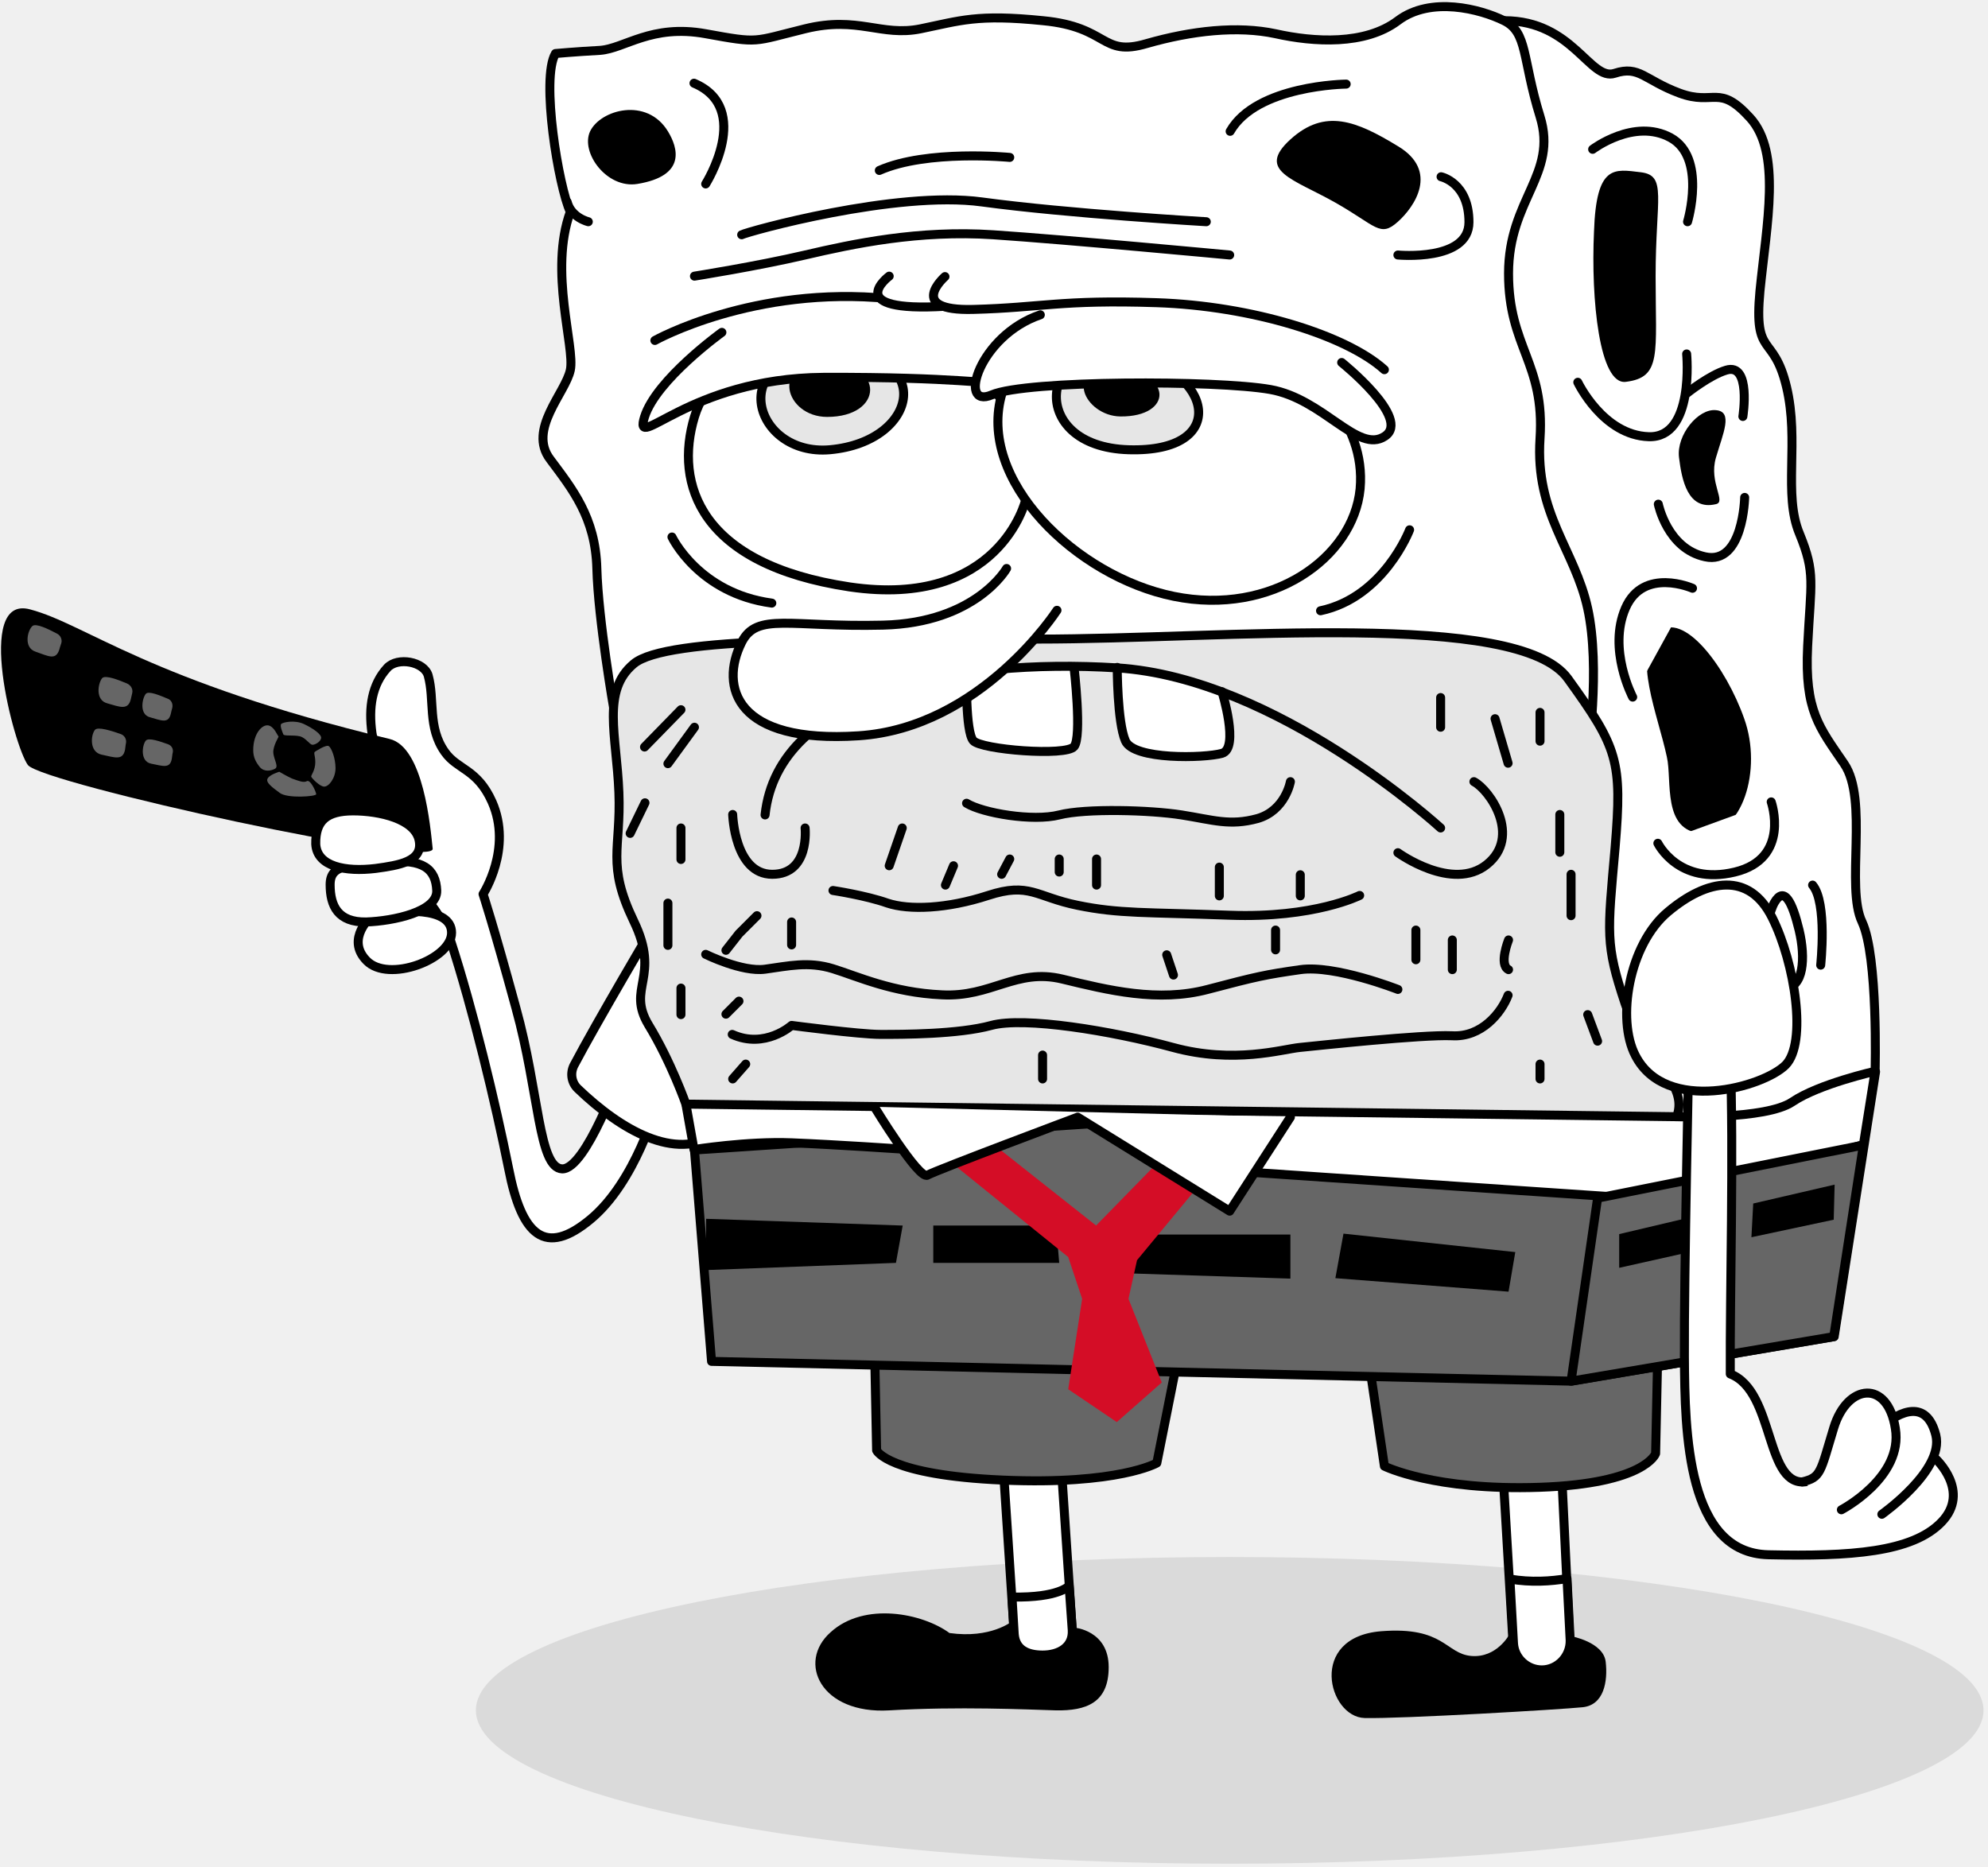
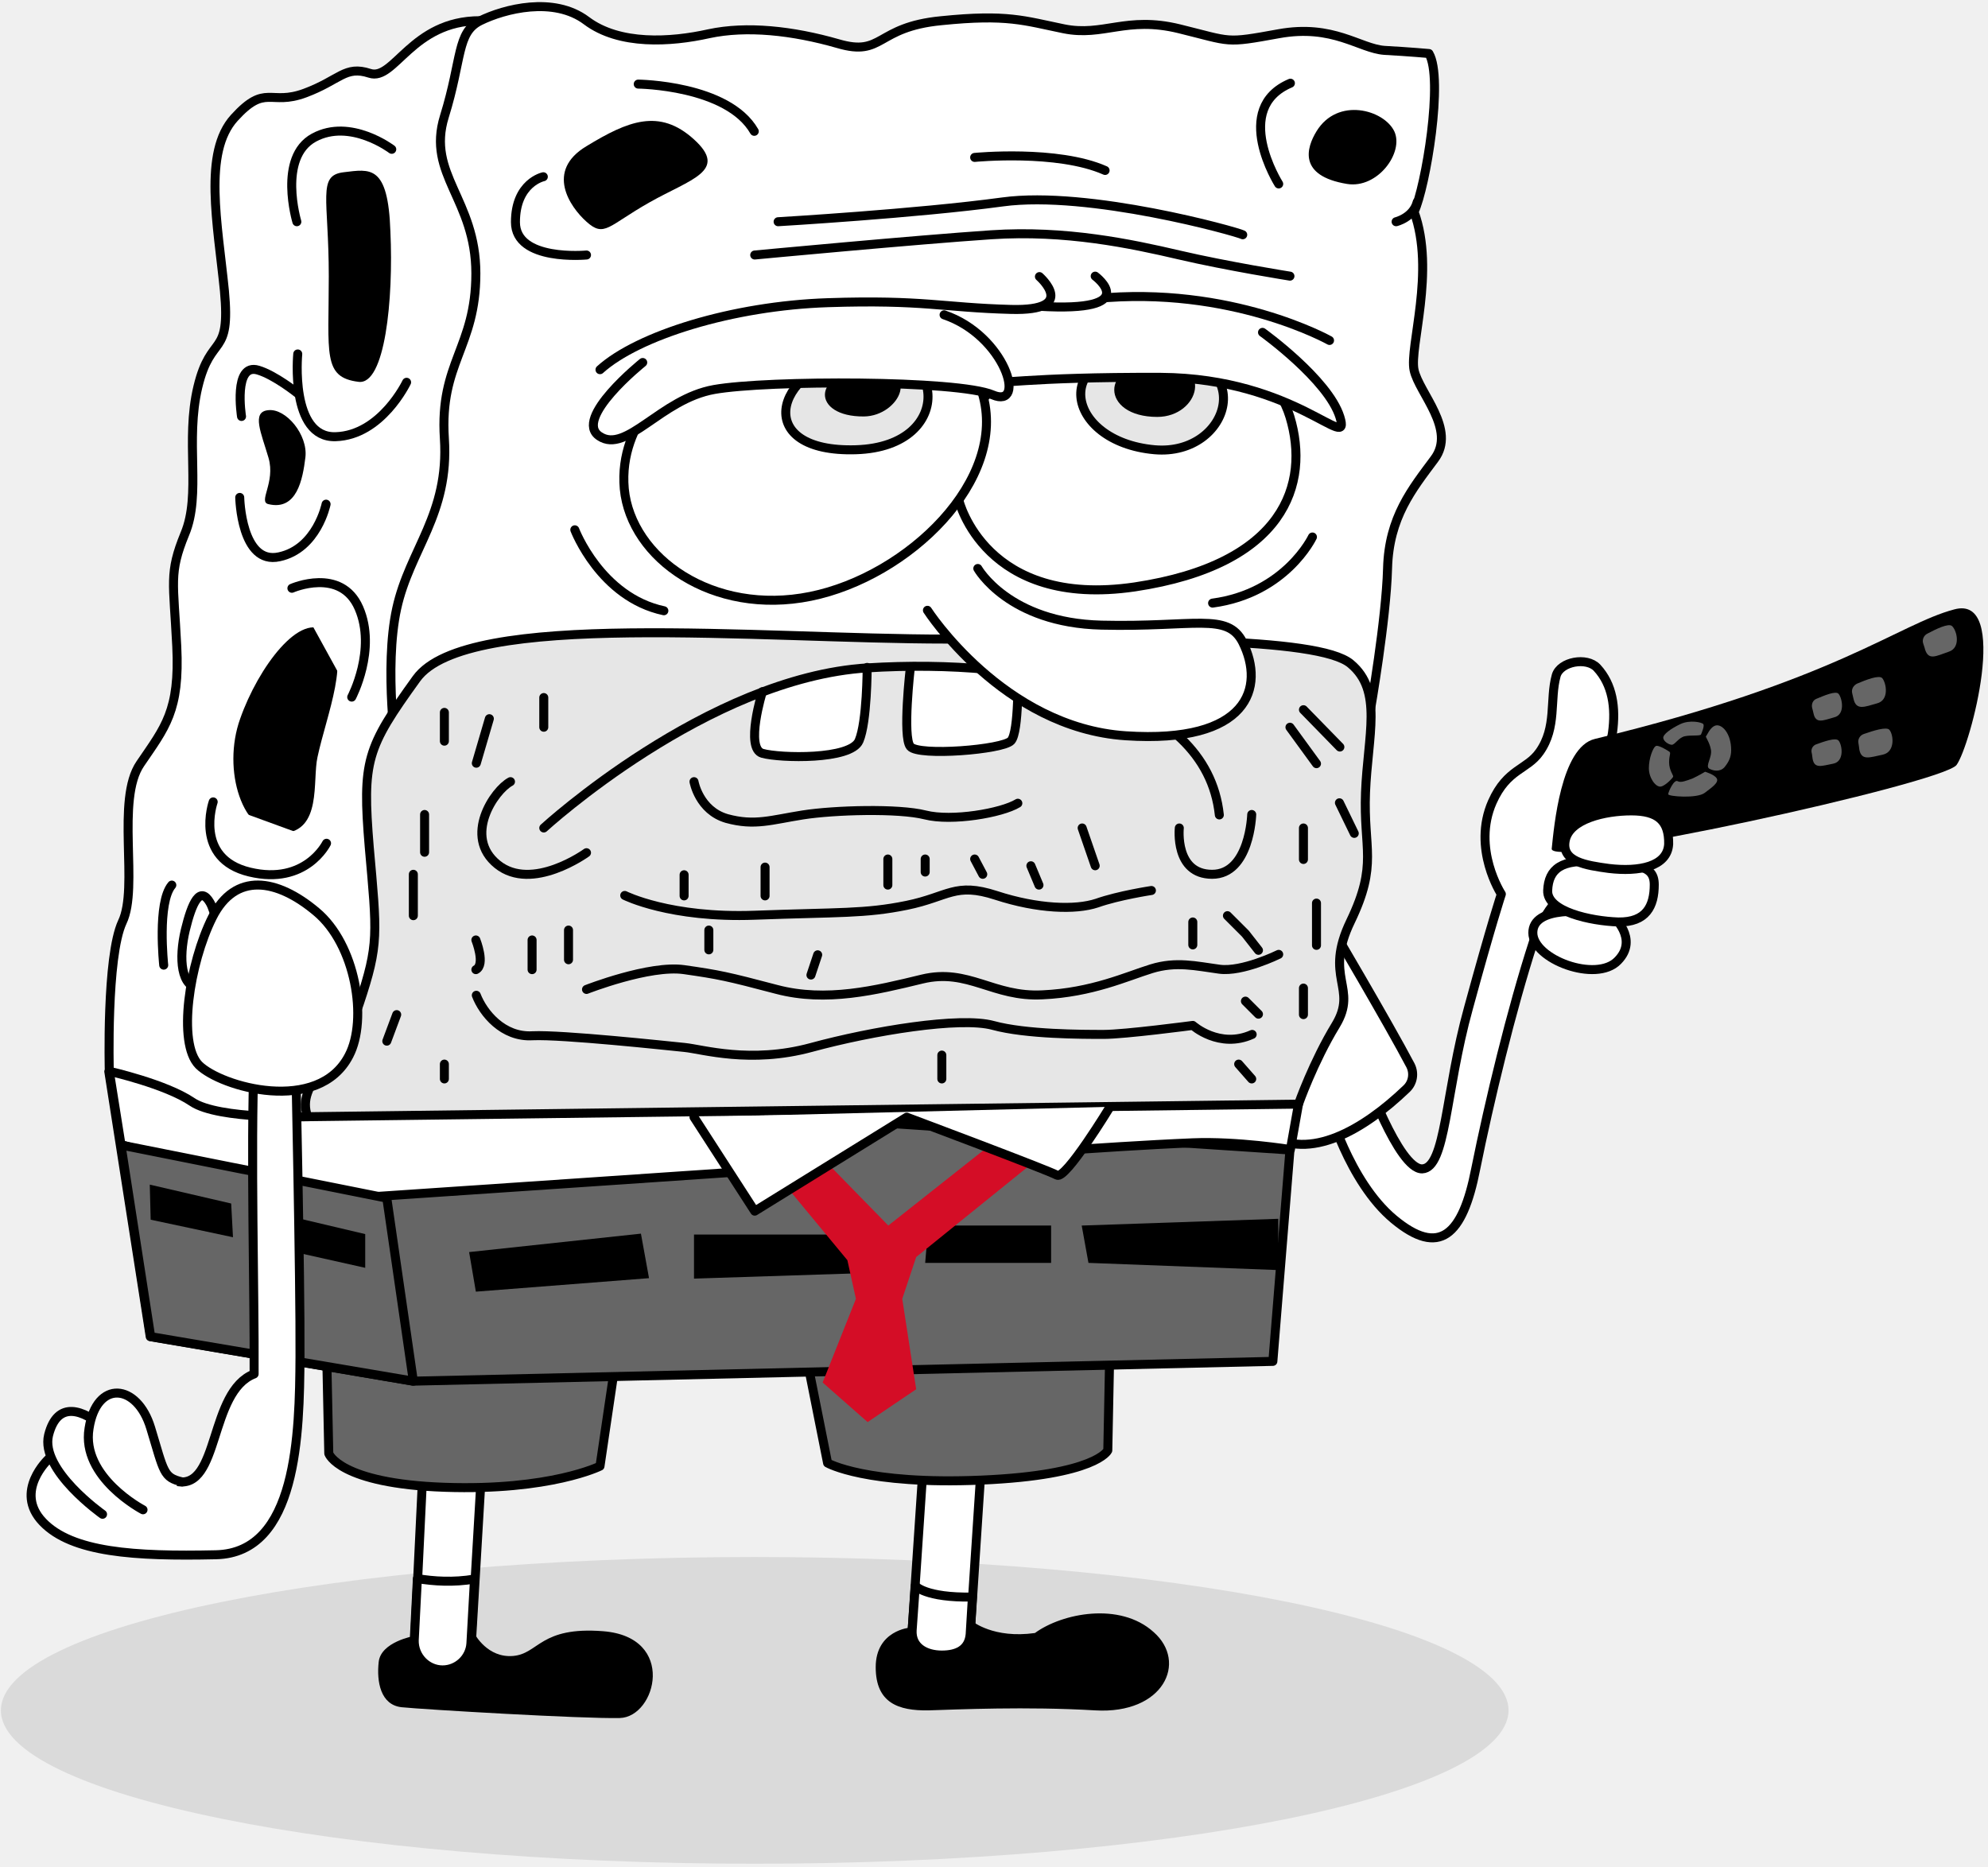
<svg xmlns="http://www.w3.org/2000/svg" version="1.1" id="Layer_1" x="0px" y="0px" viewBox="0 0 442 415" style="enable-background:new 0 0 442 415;" xml:space="preserve">
  <style type="text/css">
- 	.st0{opacity:9.000000e-02;}
+ 	.st0{opacity:9.000000e-02;enable-background:new    ;}
	.st1{fill:#FFFFFF;stroke:#000000;stroke-width:2;stroke-linecap:round;stroke-linejoin:round;stroke-miterlimit:10;}
	.st2{fill:#666666;stroke:#000000;stroke-width:2;stroke-linecap:round;stroke-linejoin:round;stroke-miterlimit:10;}
	.st3{fill:#E6E6E6;stroke:#000000;stroke-width:2;stroke-linecap:round;stroke-linejoin:round;stroke-miterlimit:10;}
	.st4{fill:none;stroke:#000000;stroke-width:2;stroke-linecap:round;stroke-linejoin:round;stroke-miterlimit:10;}
	.st5{fill:#FFFFFF;}
	.st6{fill:#D40D26;}
	.st7{fill:#666666;}
</style>
-   <path class="st0" d="M273.4,414.4c92.5,0,167.6-15.3,167.6-34.1c0-18.8-75-34.1-167.6-34.1c-92.5,0-167.6,15.3-167.6,34.1  C105.9,399.1,180.9,414.4,273.4,414.4z" />
-   <path class="st1" d="M138,238.2c0,0-7.7,21.8-13,21.7c-5.3-0.2-5.1-17.1-10.3-35.8c-5.1-18.7-7.3-25.3-7.3-25.3s6.6-10.1,2-20.5  c-3.3-7.4-7.7-7.1-10.5-11.1c-3.9-5.5-2.2-11.6-3.7-17c-0.9-3.1-6.8-4.2-9.1-1.7c-3.4,3.7-4.2,8.8-3.4,14.5  c0.8,5.7,8.9,12.8,8.9,12.8l-18.2,8.3c0,0,21.8,9.7,26.8,25.1c5,15.4,9.9,35.8,12.9,50.7c2.9,14.9,8.1,19.6,18.2,11.2  c10.1-8.4,14.7-25.5,14.7-25.5L138,238.2z" />
-   <path class="st1" d="M145.6,205.4c0,0-13,22-18,31.5c-0.9,1.8-0.5,3.9,0.9,5.2c9.6,9.2,21.6,16.1,30.7,10.1  C169.1,245.8,145.6,205.4,145.6,205.4z" />
-   <path class="st1" d="M82.7,203.6c0,0-6,5.1-1.2,10c4.8,5,18.9-0.3,18.9-6.2C100.4,201.5,89,202.2,82.7,203.6z" />
-   <path class="st1" d="M86.1,191.7c-8.3,0.8-12.7,0.3-12.7,5c0,4.8,1.8,8.4,8,8.3c6.1-0.2,15.9-2.3,15.7-7  C96.9,193.2,94,190.9,86.1,191.7z" />
-   <path d="M349.3,363.8c0,0,7.2,1.3,7.7,5.7c0.5,4.4-0.4,9.6-5.1,10.1c-4.8,0.5-40.4,2.6-48.5,2.4c-8.1-0.2-12.7-18,3.7-19.3  c14-1.1,14.3,5,20,5.5c5.7,0.5,8.5-4.8,8.5-4.8L349.3,363.8z" />
-   <path d="M238.9,361.9c0,0,7.6,0.6,7.6,8.8c0,8-5.1,9.7-11.7,9.6c-6.6-0.2-21.8-0.9-37.1,0c-15.2,0.9-20.6-10.7-13-17.4  c7.5-6.8,20.4-4.2,26.4,0.2c9.2,1.3,13.9-2.6,13.9-2.6L238.9,361.9z" />
-   <path class="st1" d="M346.8,319.2l2.2,45.5c0.2,3.6-2.7,6.6-6.3,6.6c-3.3,0-6.1-2.6-6.3-5.9l-2.6-44.1L346.8,319.2z" />
-   <path class="st2" d="M368.6,299.5l-0.5,23.7c0,0-2.3,6.7-25.8,7.5c-23.5,0.8-34.5-4.7-34.5-4.7l-4.4-29.7L368.6,299.5z" />
-   <path class="st1" d="M235.5,319.2l2.9,43.3c0.2,3.7-12.6,4.2-12.9,0.9l-2.9-44.2H235.5z" />
-   <path class="st2" d="M262.8,297.2l-5.6,28.1c0,0-8.5,4.9-34.2,3.8c-25.6-1.1-28.1-6.6-28.1-6.6l-0.6-30.2L262.8,297.2z" />
-   <path class="st1" d="M342.8,371.3c-3.3,0-6.1-2.6-6.3-5.9l-0.8-14.3c4.7,0.8,9.1,0.5,12.7-0.1l0.7,13.7  C349.2,368.3,346.3,371.3,342.8,371.3z" />
-   <path class="st1" d="M225,355.1c10.5,0.2,12.7-2.5,12.7-2.5l0.7,9.9c0.2,3.7-2.9,5.5-6.6,5.5c-3.4,0-6-1.2-6.3-4.6L225,355.1z" />
-   <path class="st2" d="M154.4,255.7l3.8,47l191.2,4.4l58.4-9.9l9.2-58.9L154.4,255.7z" />
-   <path class="st1" d="M416.9,238.2l-2.6,16.3c0,0-42.3,12.5-54.4,11.7s-81.1-5.5-81.1-5.5l-39.2-12.5l-39,7.3c0,0-14.7-1-24.6-1.4  c-9.9-0.4-21.7,1.5-21.7,1.5l-1.8-10.1l102.3-5.7L416.9,238.2z" />
-   <path class="st1" d="M372.8,248.3c0,0,19.8,0.7,25.7-3.3c5.9-4,18.4-6.8,18.4-6.8s0.7-25.5-2.9-33.2c-3.7-7.7,1.5-27.2-4-35.2  c-5.5-8.1-8.8-11.7-8.1-26.1c0.7-14.3,1.8-16.2-1.8-25c-3.7-8.8,0-20.6-2.9-32.7c-2.9-12.1-7.3-6.2-5.9-21.3  c1.5-15,4.8-30.8-2.2-38.5c-7-7.7-7.9-2.6-15.7-5.5c-7.8-2.9-8.9-6.2-14.4-4.4c-5.5,1.8-9.3-11.7-24.5-11.7  c-15.2,0-39.4,62.8-39.4,62.8l9.9,154L372.8,248.3z" />
-   <path class="st1" d="M123.5,11.9c-3.3,5.5,0.7,29.7,3.3,35.2c-4.8,13.2,1.1,30.1,0,35.2c-1.1,5.1-9.5,13.2-4.5,19.8  c4.9,6.6,10.1,12.9,10.4,24.3s3.8,31.4,3.8,31.4l118.4,30.5l98.1-20c0,0,2.9-19.8,0-33c-2.9-13.2-11.7-20.9-10.6-37.8  c1.1-16.9-7-20.2-7-36.7c0-16.5,11-22,7-34.9c-4-12.9-2.7-18.7-8-21.3c-5.3-2.6-16.3-5.5-23.6,0c-7.3,5.5-18.7,4.8-27.2,2.9  c-8.4-1.8-18.6-0.7-28.7,2.2c-10.2,3-8.3-3.7-23-5.1c-14.7-1.5-18.4,0-27.2,1.8c-8.8,1.8-13.9-2.9-25.7,0c-11.8,2.9-10,3.3-22.1,1.1  c-12.1-2.2-18,3.3-23.5,3.7C127.9,11.5,123.5,11.9,123.5,11.9z" />
-   <path class="st3" d="M372.8,248.3l-220.3-2.8c0,0-3.3-9.4-8.3-17.6c-5-8.3,2.8-10.5-3.3-23.1c-6.1-12.7-2.8-16-3.3-28.6  c-0.5-12.7-3.9-22.6,3.3-28.6c7.2-6.1,47.9-5.5,89.8-5.5c41.8,0,106.8-6.6,117.9,8.8s12.1,18.2,10.5,37.5  c-1.7,19.3-2.2,21.5,2.2,34.7C365.7,236.2,375.6,240.6,372.8,248.3z" />
-   <path class="st4" d="M332.4,159.8l2.9,9.9" />
-   <path class="st4" d="M320.3,155.1v6.6" />
-   <path class="st4" d="M342.4,158.4v6.4" />
-   <path class="st4" d="M346.8,181.1v8.4" />
-   <path class="st5" d="M335.4,209c0,0-2.2,5.5,0,6.6V209z" />
-   <path class="st4" d="M335.4,209c0,0-2.2,5.5,0,6.6" />
-   <path class="st4" d="M322.9,209v6.6" />
-   <path class="st4" d="M314.8,206.8v6.6" />
-   <path class="st4" d="M289.1,194.5v4.7" />
-   <path class="st4" d="M310.8,189.6c0,0,12.1,8.8,19.8,2.6c7.7-6.2,0.7-16.5-2.9-18.4" />
-   <path class="st5" d="M271.7,153.8c0,0,3.9,12.6,0,13.7c-3.9,1.1-19.7,1.5-21.5-2.8c-1.8-4.2-1.8-16.3-1.8-16.3" />
-   <path class="st4" d="M271.7,153.8c0,0,3.9,12.6,0,13.7c-3.9,1.1-19.7,1.5-21.5-2.8c-1.8-4.2-1.8-16.3-1.8-16.3" />
-   <path class="st5" d="M238.8,148.4c0,0,1.8,15.5,0,17.6c-1.8,2.2-20.6,0.7-22.4-1.3c-1.8-2-1.5-15.2-1.5-15.2" />
-   <path class="st4" d="M238.8,148.4c0,0,1.8,15.5,0,17.6c-1.8,2.2-20.6,0.7-22.4-1.3c-1.8-2-1.5-15.2-1.5-15.2" />
-   <path class="st4" d="M179,184.1c0,0,1.1,10.3-7.3,10.3c-8.4,0-8.8-13.3-8.8-13.3" />
-   <path class="st4" d="M154.4,161.7l-5.9,8.1" />
-   <path class="st4" d="M151.4,157.8l-8.1,8.3" />
-   <path class="st4" d="M143.4,178.5l-3.3,6.8" />
-   <path class="st4" d="M151.4,184.1v7" />
-   <path class="st4" d="M176,205v5.1" />
-   <path class="st4" d="M302.3,199.1c0,0-10.1,5.1-28.9,4.4c-18.8-0.7-24.5-0.3-33.8-2.2c-9.3-1.9-10.7-5.2-19.9-2.2  s-17.6,3.3-22.4,1.7c-4.8-1.7-12.1-2.8-12.1-2.8" />
-   <path class="st4" d="M310.8,220c0,0-14-5.5-21.7-4.4c-7.7,1.1-9.6,1.5-20.6,4.4c-11,2.9-22,0.2-32.3-2.3  c-10.3-2.5-15.8,4.1-26.8,3.5c-11-0.5-18.7-4.1-24.2-5.8c-5.5-1.7-9.9-0.6-15.1,0.1c-5.1,0.7-13.2-3.3-13.2-3.3" />
-   <path class="st4" d="M162.8,230c7.3,3.3,13.2-2,13.2-2s15.1,2,19.8,2c4.8,0,17.3,0,24.6-2c7.3-2,26.8,1.2,40.4,4.9  c13.6,3.7,24.2,0.4,28.2,0c4-0.4,27.2-2.9,33.8-2.6c6.6,0.4,11-5.1,12.5-9" />
-   <path class="st4" d="M243.8,191v5.8" />
-   <path class="st4" d="M235.5,191v2.9" />
-   <path class="st4" d="M224.5,191l-1.8,3.4" />
-   <path class="st4" d="M212,192.5l-1.8,4.3" />
-   <path class="st4" d="M200.6,184.1l-2.9,8.4" />
-   <path class="st4" d="M271.1,192.8v6.4" />
-   <path class="st4" d="M259.4,212.3l1.5,4.5" />
-   <path class="st4" d="M283.6,206.8v4.4" />
-   <path class="st4" d="M349.3,194.4v9.2" />
-   <path class="st4" d="M353,225.6l2.2,5.9" />
-   <path class="st4" d="M342.4,236.6v3.3" />
-   <path class="st4" d="M231.8,234.6v5.3" />
-   <path class="st4" d="M165.8,236.6l-2.9,3.3" />
-   <path class="st4" d="M151.4,219.7v5.9" />
-   <path class="st4" d="M164.3,222.6l-2.9,2.9" />
-   <path class="st4" d="M148.5,200.8v9.4" />
-   <path class="st5" d="M168.3,203.6l-4,4l-2.9,3.7" />
-   <path class="st4" d="M168.3,203.6l-4,4l-2.9,3.7" />
-   <path class="st4" d="M286.9,173.8c0,0-1.1,6.4-7.3,8.2c-6.2,1.7-9.9,0.3-16.9-0.8c-7-1.1-21.3-1.5-27.2,0c-5.9,1.5-17-0.4-20.6-2.6" />
-   <path class="st4" d="M320.3,184.1c0,0-36.4-33.4-72-35.6c-35.6-2.2-75.3,5.5-78.2,32.7" />
-   <path d="M361.5,84.9c8-1,6.6-6.2,6.6-23.5c0-17.3,2.6-22.4-3.3-23.1c-5.9-0.7-9.9-1.8-10.4,13.2C353.7,66.6,355.6,85.7,361.5,84.9z" />
-   <path class="st4" d="M375,78.7c0,0,1.8,18.7-8.4,18.4S350.8,85,350.8,85" />
-   <path class="st4" d="M375.2,49.3c0,0,4.3-14.3-3.8-18.7c-8.1-4.4-17.3,2.6-17.3,2.6" />
-   <path class="st4" d="M387.5,92.6c0,0,1.9-12-3.7-10.3c-3.7,1.1-8.7,5.1-8.7,5.1" />
-   <path class="st4" d="M387.9,110.6c0,0-0.3,15.1-8.8,13.2c-8.4-1.8-10.4-11.7-10.4-11.7" />
-   <path d="M381.5,112.1c2.4-0.5-1.6-4.8,0-10.3c1.6-5.5,3.9-10.3,0-10.6c-3.9-0.4-8.8,5.5-8.2,10.5  C373.9,106.6,375.2,113.6,381.5,112.1z" />
-   <path d="M370.6,168.3c-2-9.4-7.7-22.6-2-27.7c5.7-5,15.2,7.8,19.2,19.2c4.1,11.4-0.5,26.1-9.4,25.5  C369.5,184.8,371.8,173.6,370.6,168.3z" />
-   <path class="st5" d="M393.8,178.3c0,0,4.4,12.6-8.1,15.6c-12.5,3-17.1-6.4-17.1-6.4" />
-   <path class="st4" d="M393.8,178.3c0,0,4.4,12.6-8.1,15.6c-12.5,3-17.1-6.4-17.1-6.4" />
-   <path class="st5" d="M376.3,130.8c0,0-10.9-4.8-14.9,4.4s1.6,19.8,1.6,19.8" />
-   <path class="st4" d="M376.3,130.8c0,0-10.9-4.8-14.9,4.4s1.6,19.8,1.6,19.8" />
-   <path class="st1" d="M396.7,219.7c4.3,0,4.8-6.6,3.3-12.9c-1.5-6.2-3.3-9.9-5.5-6.1C392.3,204.6,390.1,219.7,396.7,219.7z" />
-   <path class="st5" d="M404.8,214.6c0,0,1.5-13.9-1.8-17.8L404.8,214.6z" />
-   <path class="st4" d="M404.8,214.6c0,0,1.5-13.9-1.8-17.8" />
-   <path class="st5" d="M389.4,199.2c0,0-5.1,10.2-2.9,16.4L389.4,199.2z" />
-   <path class="st4" d="M389.4,199.2c0,0-5.1,10.2-2.9,16.4" />
-   <path class="st5" d="M378.5,224.1c0,0,3.8-10.9-3.3-14.6L378.5,224.1z" />
-   <path class="st4" d="M378.5,224.1c0,0,3.8-10.9-3.3-14.6" />
-   <path d="M310.8,49.3c3.7-3.3,9.2-11.3,0-16.8c-9.2-5.6-16.2-8.5-23.9-1.5s0.7,8.8,9.9,14S306.8,52.9,310.8,49.3z" />
-   <path class="st4" d="M310.8,56.7c0,0,15.8,1.5,15.8-7.3c0-8.8-6.2-10.1-6.2-10.1" />
-   <path class="st4" d="M299.3,18.7c0,0-19.9,0.2-25.8,10.5" />
-   <path class="st4" d="M156.9,40.9c0,0,10.6-16.8-2.6-22.4" />
-   <path d="M141.7,40.9c11-1.8,9-8.1,6.8-11.7c-4.7-7.7-15-4.8-17.3,0C129,33.9,134.9,42,141.7,40.9z" />
-   <path class="st5" d="M130.8,49.3c0,0-3.8-0.9-4.7-4.4L130.8,49.3z" />
-   <path class="st4" d="M130.8,49.3c0,0-3.8-0.9-4.7-4.4" />
-   <path class="st4" d="M224.5,35c0,0-18.4-1.8-29,2.9" />
-   <path class="st4" d="M268.2,49.3c0,0-30.8-1.8-49.9-4.4c-19.1-2.6-52.1,6.6-53.4,7.3" />
-   <path class="st4" d="M273.4,56.7c0,0-36.1-3.4-52.6-4.5c-16.5-1.1-31.1,2-41.8,4.5c-10.7,2.5-24.6,4.7-24.6,4.7" />
-   <path class="st5" d="M145.6,75.7c0,0,21.9-12.3,52.1-9.3L145.6,75.7z" />
-   <path class="st4" d="M145.6,75.7c0,0,21.9-12.3,52.1-9.3" />
-   <path class="st5" d="M197.7,61.4c0,0-10.9,8.1,12.5,6.7L197.7,61.4z" />
-   <path class="st4" d="M197.7,61.4c0,0-10.9,8.1,12.5,6.7" />
-   <path class="st5" d="M307.8,82.2c-8.4-7.6-29.4-14.2-50.7-14.9c-21.3-0.7-25.5,1.1-40.7,1.5c-15.1,0.4-6.3-7.3-6.3-7.3" />
-   <path class="st4" d="M307.8,82.2c-8.4-7.6-29.4-14.2-50.7-14.9c-21.3-0.7-25.5,1.1-40.7,1.5c-15.1,0.4-6.3-7.3-6.3-7.3" />
-   <path class="st1" d="M228,111.3c0,0-5.8,24.1-39.1,19.2c-33.3-5-39-22.9-34.5-37.8c4.5-14.9,23.1-17.7,39.1-16.6  C209.5,77.2,232.7,86.6,228,111.3z" />
-   <path class="st3" d="M184.5,100c-17,1.5-23.6-21.1,0-21.7S204.6,98.2,184.5,100z" />
-   <path d="M183.9,92.7c-9.4,0-12.9-12.3,0-12.1C196.8,80.8,196.5,92.7,183.9,92.7z" />
-   <path class="st5" d="M160.5,73.9c0,0-14.6,10.5-17.2,18.8c-2.6,8.4,9.7-8.6,39.8-8.8c30.1-0.1,37,1.7,38.5,1l11.2-11.1" />
-   <path class="st4" d="M160.5,73.9c0,0-14.6,10.5-17.2,18.8c-2.6,8.4,9.7-8.6,39.8-8.8c30.1-0.1,37,1.7,38.5,1l11.2-11.1" />
-   <path class="st1" d="M290.5,83.9c0,0,13.3,9.4,11.9,24.8c-1.5,15.4-19.7,28.3-41.4,23.9c-21.7-4.4-44-25.9-38.2-45.2  C228.4,68.1,290.5,83.9,290.5,83.9z" />
-   <path class="st3" d="M250.9,78.7c-19.9-3.9-22.8,20.6,0,21.3C273.7,100.7,269.6,82.4,250.9,78.7z" />
-   <path d="M249.1,92.6c-8-0.1-13.1-11-0.7-10.4C260.7,82.7,260.9,92.7,249.1,92.6z" />
-   <path class="st5" d="M298.3,80.6c0,0,15.6,12.5,9.6,16.4c-6,4-13.6-8.3-25.5-10.4c-11.9-2.1-54.2-2.1-61.9,1.2  c-7.7,3.3-2.8-13.2,10.8-17.8" />
-   <path class="st4" d="M298.3,80.6c0,0,15.6,12.5,9.6,16.4c-6,4-13.6-8.3-25.5-10.4c-11.9-2.1-54.2-2.1-61.9,1.2  c-7.7,3.3-2.8-13.2,10.8-17.8" />
-   <path class="st5" d="M313.4,117.8c0,0-5.7,15-19.8,18L313.4,117.8z" />
-   <path class="st4" d="M313.4,117.8c0,0-5.7,15-19.8,18" />
-   <path d="M336.9,278.4l-1.5,8.8l-38.5-3l1.8-9.9L336.9,278.4z" />
-   <path d="M286.9,274.4v9.9l-43.1-1.4l1.5-8.4H286.9z" />
-   <path d="M235.5,280.8l-0.7-8.3h-27.3v8.3H235.5z" />
-   <path d="M199.2,280.8l1.5-8.3l-43.7-1.5v11.4L199.2,280.8z" />
-   <path class="st5" d="M223.8,126.4c0,0-6.8,12.1-27.5,12.6c-20.7,0.5-28-2.9-31.4,3.8c-5,10-1.3,22.6,26,20.8  c27.3-1.8,44.1-27.9,44.1-27.9" />
-   <path class="st4" d="M223.8,126.4c0,0-6.8,12.1-27.5,12.6c-20.7,0.5-28-2.9-31.4,3.8c-5,10-1.3,22.6,26,20.8  c27.3-1.8,44.1-27.9,44.1-27.9" />
-   <path class="st6" d="M265.8,264.5l-13,15.7l-1.9,8.6l7.4,18.6l-10,8.8l-10.8-7.3l3.1-20.1l-3.1-9.3L212,258.9l2.9-6.6l6.8,2.8  l22,17.4l17.1-17.5L265.8,264.5z" />
-   <path class="st5" d="M149.4,119.4c0,0,5.9,12.5,22.2,14.7L149.4,119.4z" />
-   <path class="st4" d="M149.4,119.4c0,0,5.9,12.5,22.2,14.7" />
-   <path class="st5" d="M286.9,248.4l-13.5,20.9l-33.8-20.9c0,0-31.5,11.8-33.4,12.9c-1.9,1.1-11.8-15.2-11.8-15.2" />
-   <path class="st4" d="M286.9,248.4l-13.5,20.9l-33.8-20.9c0,0-31.5,11.8-33.4,12.9c-1.9,1.1-11.8-15.2-11.8-15.2" />
-   <path class="st2" d="M414.3,254.6l-6.6,42.6l-58.4,9.9l5.9-40.7L414.3,254.6z" />
-   <path d="M360,274.4v7.5l21.9-4.9l-0.3-7.7L360,274.4z" />
-   <path d="M389.8,267.6l-0.4,7.5l18.3-3.9l0.2-7.8L389.8,267.6z" />
-   <path class="st1" d="M375.5,234c0,0-1.1,50.4-1,67.6c0.1,17.2,0.6,43.7,18.7,44.1c18.1,0.4,32-0.5,38.5-7.3c6.5-6.8-1.3-14-1.3-14  l-17.2-2.9c0,0-1.7,6-11.3,7.9c-9.6,1.9-7.1-20-17.2-23.9c-0.1-17.9,0.8-49.7,0-69.9C384,215.3,375.5,234,375.5,234z" />
-   <path class="st5" d="M418.4,336.7c0,0,13.9-9.8,12-17.6c-2-7.9-7.8-5.6-12.4-1.6c-4.7,4-8.9,13.2-8.9,13.2" />
-   <path class="st4" d="M418.4,336.7c0,0,13.9-9.8,12-17.6c-2-7.9-7.8-5.6-12.4-1.6c-4.7,4-8.9,13.2-8.9,13.2" />
-   <path class="st5" d="M409.4,335.7c0,0,13.8-7.2,12-18.1c-1.7-10.9-10.7-10-13.7-0.1c-3,9.9-2.8,11-7,12" />
-   <path class="st4" d="M409.4,335.7c0,0,13.8-7.2,12-18.1c-1.7-10.9-10.7-10-13.7-0.1c-3,9.9-2.8,11-7,12" />
-   <path class="st1" d="M363.6,234.7c-4.2-8-1.5-24.7,7.3-32c8.7-7.3,18-8.9,23.1,1.3c5.1,10.2,7.8,27.9,3,32.8  C392.1,241.7,370.4,247.9,363.6,234.7z" />
-   <path d="M86.6,164.3c7.6,1.8,9.1,19.7,9.6,24.4c0.5,4.7-86.9-14.5-90-18.6c-3.1-4.2-12-38,0.5-34.6  C19.2,138.8,33.1,151.4,86.6,164.3z" />
-   <path class="st7" d="M7.9,144.9c-2.7-0.9-1.8-4.7-0.7-5.7c0.8-0.7,3.6,0.7,5.5,1.7c0.8,0.4,1.2,1.4,0.9,2.2  c-0.1,0.4-0.3,0.8-0.4,1.3C12.4,146.9,10.8,145.9,7.9,144.9z" />
-   <path class="st7" d="M23.9,156.4c-2.8-0.7-2.1-4.5-1.2-5.6c0.7-0.8,3.7,0.4,5.6,1.2c0.8,0.4,1.3,1.2,1.1,2.1  c-0.1,0.4-0.2,0.8-0.3,1.3C28.5,158,26.7,157.2,23.9,156.4z" />
-   <path class="st7" d="M22.6,167.8c-2.8-0.6-2.4-4.4-1.5-5.5c0.6-0.8,3.7,0.2,5.7,0.9c0.9,0.3,1.4,1.2,1.2,2.1  c-0.1,0.4-0.1,0.8-0.2,1.4C27.3,169.2,25.5,168.4,22.6,167.8z" />
-   <path class="st7" d="M33.4,159.5c-2.5-0.6-1.8-4.2-1-5.2c0.6-0.8,3.3,0.4,5,1.1c0.7,0.3,1.1,1.1,0.9,2c-0.1,0.3-0.2,0.8-0.3,1.2  C37.5,161,35.9,160.2,33.4,159.5z" />
-   <path class="st7" d="M33.6,169.8c-2.5-0.5-2-4.1-1.2-5.1c0.6-0.8,3.3,0.2,5,0.8c0.8,0.3,1.2,1.1,1,1.9c-0.1,0.3-0.1,0.8-0.2,1.3  C37.8,171,36.2,170.3,33.6,169.8z" />
-   <path class="st7" d="M56.3,166.8c0-3.7,2-5.8,3.4-5.5c1.3,0.3,2,2.3,2.2,2.4c0.2,0.1-0.8,1.3-1.1,3c-0.3,1.7,1.3,3.6,0.4,4.2  c-0.9,0.5-2.4,0.8-3.4-0.3C56.9,169.5,56.3,168.4,56.3,166.8z" />
-   <path class="st7" d="M63,163.3c-0.2-0.5-0.8-1.9-0.5-2.3c0.3-0.4,3-1,5.1,0c2.1,1,3.9,2.3,3.8,3.1c-0.1,0.8-1.3,1.5-1.9,1.5  c-0.7,0-1.5-1.6-2.9-1.9C65.2,163.4,63.2,163.7,63,163.3z" />
-   <path class="st7" d="M70.1,167.1c0,0,2.4-1.6,3-1.2c0.6,0.4,1.5,2.7,1.5,4.9c0,2.2-1.5,4.2-2.6,4.1c-1-0.1-2.7-1.9-2.8-2.2  c-0.1-0.3,0.9-1.4,0.9-3.2C70.1,167.8,69.6,167.4,70.1,167.1z" />
-   <path class="st7" d="M68.2,173.7c0.8-0.5,2.1,2.4,2.1,2.9c0,0.5-6.4,1-8.1-0.3c-1.6-1.2-3.2-2.3-2.7-3.2c0.5-0.9,2.6-1.5,2.6-1.5  s1.5,0.9,2.8,1.5C66.3,173.6,67.5,174.1,68.2,173.7z" />
-   <path class="st1" d="M83.5,193.1c5.1-0.7,10.6-1.5,9.7-6.2c-0.9-4.8-8.8-6.6-14.7-6.6c-5.9,0-8.4,2.2-8.3,7.4  C70.5,192.7,76.8,193.9,83.5,193.1z" />
+   <path class="st0" d="M335.4,380.3c0-18.8-75.1-34.1-167.6-34.1c-92.6,0-167.6,15.3-167.6,34.1c0,18.8,75.1,34.1,167.6,34.1  S335.3,399.1,335.4,380.3z" />
+   <path class="st1" d="M295.2,245.6c0,0,4.6,17.1,14.7,25.5s15.3,3.7,18.2-11.2c3-14.9,7.9-35.3,12.9-50.7s26.8-25.1,26.8-25.1  l-18.2-8.3c0,0,8.1-7.1,8.9-12.8c0.8-5.7,0-10.8-3.4-14.5c-2.3-2.5-8.2-1.4-9.1,1.7c-1.5,5.4,0.2,11.5-3.7,17  c-2.8,4-7.2,3.7-10.5,11.1c-4.6,10.4,2,20.5,2,20.5s-2.2,6.6-7.3,25.3c-5.2,18.7-5,35.6-10.3,35.8c-5.3,0.1-13-21.7-13-21.7  L295.2,245.6z" />
+   <path class="st1" d="M282,252.2c9.1,6,21.1-0.9,30.7-10.1c1.4-1.3,1.8-3.4,0.9-5.2c-5-9.5-18-31.5-18-31.5S272.1,245.8,282,252.2z" />
+   <path class="st1" d="M340.8,207.4c0,5.9,14.1,11.2,18.9,6.2c4.8-4.9-1.2-10-1.2-10C352.2,202.2,340.8,201.5,340.8,207.4z" />
+   <path class="st1" d="M344.1,198c-0.2,4.7,9.6,6.8,15.7,7c6.2,0.1,8-3.5,8-8.3c0-4.7-4.4-4.2-12.7-5  C347.2,190.9,344.3,193.2,344.1,198z" />
+   <path d="M105.6,363.4c0,0,2.8,5.3,8.5,4.8s6-6.6,20-5.5c16.4,1.3,11.8,19.1,3.7,19.3s-43.7-1.9-48.5-2.4c-4.7-0.5-5.6-5.7-5.1-10.1  c0.5-4.4,7.7-5.7,7.7-5.7L105.6,363.4z" />
+   <path d="M216.2,360.5c0,0,4.7,3.9,13.9,2.6c6-4.4,18.9-7,26.4-0.2c7.6,6.7,2.2,18.3-13,17.4c-15.3-0.9-30.5-0.2-37.1,0  c-6.6,0.1-11.7-1.6-11.7-9.6c0-8.2,7.6-8.8,7.6-8.8L216.2,360.5z" />
+   <path class="st1" d="M107.4,321.3l-2.6,44.1c-0.2,3.3-3,5.9-6.3,5.9c-3.6,0-6.5-3-6.3-6.6l2.2-45.5L107.4,321.3z" />
+   <path class="st2" d="M137.8,296.3l-4.4,29.7c0,0-11,5.5-34.5,4.7s-25.8-7.5-25.8-7.5l-0.5-23.7L137.8,296.3z" />
+   <path class="st1" d="M205.7,319.2h12.9l-2.9,44.2c-0.3,3.3-13.1,2.8-12.9-0.9L205.7,319.2L205.7,319.2z" />
+   <path class="st2" d="M246.9,292.3l-0.6,30.2c0,0-2.5,5.5-28.1,6.6c-25.7,1.1-34.2-3.8-34.2-3.8l-5.6-28.1L246.9,292.3z" />
+   <path class="st1" d="M92.1,364.7l0.7-13.7c3.6,0.6,8,0.9,12.7,0.1l-0.8,14.3c-0.2,3.3-3,5.9-6.3,5.9C94.9,371.3,92,368.3,92.1,364.7  z" />
+   <path class="st1" d="M215.7,363.4c-0.3,3.4-2.9,4.6-6.3,4.6c-3.7,0-6.8-1.8-6.6-5.5l0.7-9.9c0,0,2.2,2.7,12.7,2.5L215.7,363.4z" />
+   <path class="st2" d="M24.2,238.3l9.2,58.9l58.4,9.9l191.2-4.4l3.8-47L24.2,238.3z" />
+   <path class="st1" d="M186.4,239.8l102.3,5.7l-1.8,10.1c0,0-11.8-1.9-21.7-1.5s-24.6,1.4-24.6,1.4l-39-7.3l-39.2,12.5  c0,0-69,4.7-81.1,5.5s-54.4-11.7-54.4-11.7l-2.6-16.3L186.4,239.8z" />
+   <path class="st1" d="M136.2,221.4l9.9-154c0,0-24.2-62.8-39.4-62.8s-19,13.5-24.5,11.7s-6.6,1.5-14.4,4.4c-7.8,2.9-8.7-2.2-15.7,5.5  s-3.7,23.5-2.2,38.5c1.4,15.1-3,9.2-5.9,21.3s0.8,23.9-2.9,32.7c-3.6,8.8-2.5,10.7-1.8,25c0.7,14.4-2.6,18-8.1,26.1  c-5.5,8-0.3,27.5-4,35.2c-3.6,7.7-2.9,33.2-2.9,33.2s12.5,2.8,18.4,6.8c5.9,4,25.7,3.3,25.7,3.3L136.2,221.4z" />
+   <path class="st1" d="M307.8,11.2c-5.5-0.4-11.4-5.9-23.5-3.7S274,9.3,262.2,6.4c-11.8-2.9-16.9,1.8-25.7,0S224,3.1,209.3,4.6  c-14.7,1.4-12.8,8.1-23,5.1c-10.1-2.9-20.3-4-28.7-2.2c-8.5,1.9-19.9,2.6-27.2-2.9c-7.3-5.5-18.3-2.6-23.6,0s-4,8.4-8,21.3  s7,18.4,7,34.9s-8.1,19.8-7,36.7s-7.7,24.6-10.6,37.8s0,33,0,33l98.1,20l118.4-30.5c0,0,3.5-20,3.8-31.4s5.5-17.7,10.4-24.3  c5-6.6-3.4-14.7-4.5-19.8c-1.1-5.1,4.8-22,0-35.2c2.6-5.5,6.6-29.7,3.3-35.2C317.7,11.9,313.3,11.5,307.8,11.2z" />
+   <path class="st3" d="M79.9,223.1c4.4-13.2,3.9-15.4,2.2-34.7c-1.6-19.3-0.6-22.1,10.5-37.5s76.1-8.8,117.9-8.8  c41.9,0,82.6-0.6,89.8,5.5c7.2,6,3.8,15.9,3.3,28.6c-0.5,12.6,2.8,15.9-3.3,28.6c-6.1,12.6,1.7,14.8-3.3,23.1  c-5,8.2-8.3,17.6-8.3,17.6l-220.3,2.8C65.6,240.6,75.5,236.2,79.9,223.1z" />
+   <path class="st4" d="M105.9,169.7l2.9-9.9" />
+   <path class="st4" d="M120.9,161.7v-6.6" />
+   <path class="st4" d="M98.8,164.8v-6.4" />
+   <path class="st4" d="M94.4,189.5v-8.4" />
+   <path class="st5" d="M105.8,215.6c2.2-1.1,0-6.6,0-6.6V215.6z" />
+   <path class="st4" d="M105.8,215.6c2.2-1.1,0-6.6,0-6.6" />
+   <path class="st4" d="M118.3,215.6V209" />
+   <path class="st4" d="M126.4,213.4v-6.6" />
+   <path class="st4" d="M152.1,199.2v-4.7" />
+   <path class="st4" d="M113.5,173.8c-3.6,1.9-10.6,12.2-2.9,18.4c7.7,6.2,19.8-2.6,19.8-2.6" />
+   <path class="st5" d="M192.8,148.4c0,0,0,12.1-1.8,16.3c-1.8,4.3-17.6,3.9-21.5,2.8c-3.9-1.1,0-13.7,0-13.7" />
+   <path class="st4" d="M192.8,148.4c0,0,0,12.1-1.8,16.3c-1.8,4.3-17.6,3.9-21.5,2.8c-3.9-1.1,0-13.7,0-13.7" />
+   <path class="st5" d="M226.3,149.5c0,0,0.3,13.2-1.5,15.2c-1.8,2-20.6,3.5-22.4,1.3c-1.8-2.1,0-17.6,0-17.6" />
+   <path class="st4" d="M226.3,149.5c0,0,0.3,13.2-1.5,15.2c-1.8,2-20.6,3.5-22.4,1.3c-1.8-2.1,0-17.6,0-17.6" />
+   <path class="st4" d="M278.3,181.1c0,0-0.4,13.3-8.8,13.3s-7.3-10.3-7.3-10.3" />
+   <path class="st4" d="M292.7,169.8l-5.9-8.1" />
+   <path class="st4" d="M297.9,166.1l-8.1-8.3" />
+   <path class="st4" d="M301.1,185.3l-3.3-6.8" />
+   <path class="st4" d="M289.8,191.1v-7" />
+   <path class="st4" d="M265.2,210.1V205" />
+   <path class="st4" d="M256,198c0,0-7.3,1.1-12.1,2.8c-4.8,1.6-13.2,1.3-22.4-1.7s-10.6,0.3-19.9,2.2s-15,1.5-33.8,2.2  c-18.8,0.7-28.9-4.4-28.9-4.4" />
+   <path class="st4" d="M284.3,212.2c0,0-8.1,4-13.2,3.3c-5.2-0.7-9.6-1.8-15.1-0.1c-5.5,1.7-13.2,5.3-24.2,5.8  c-11,0.6-16.5-6-26.8-3.5s-21.3,5.2-32.3,2.3s-12.9-3.3-20.6-4.4s-21.7,4.4-21.7,4.4" />
+   <path class="st4" d="M105.9,221.3c1.5,3.9,5.9,9.4,12.5,9c6.6-0.3,29.8,2.2,33.8,2.6s14.6,3.7,28.2,0s33.1-6.9,40.4-4.9  s19.8,2,24.6,2c4.7,0,19.8-2,19.8-2s5.9,5.3,13.2,2" />
+   <path class="st4" d="M197.4,196.8V191" />
+   <path class="st4" d="M205.7,193.9V191" />
+   <path class="st4" d="M218.5,194.4l-1.8-3.4" />
+   <path class="st4" d="M231,196.8l-1.8-4.3" />
+   <path class="st4" d="M243.5,192.5l-2.9-8.4" />
+   <path class="st4" d="M170.1,199.2v-6.4" />
+   <path class="st4" d="M180.3,216.8l1.5-4.5" />
+   <path class="st4" d="M157.6,211.2v-4.4" />
+   <path class="st4" d="M91.9,203.6v-9.2" />
+   <path class="st4" d="M86,231.5l2.2-5.9" />
+   <path class="st4" d="M98.8,239.9v-3.3" />
+   <path class="st4" d="M209.4,239.9v-5.3" />
+   <path class="st4" d="M278.3,239.9l-2.9-3.3" />
+   <path class="st4" d="M289.8,225.6v-5.9" />
+   <path class="st4" d="M279.8,225.5l-2.9-2.9" />
+   <path class="st4" d="M292.7,210.2v-9.4" />
+   <path class="st5" d="M279.8,211.3l-2.9-3.7l-4-4" />
+   <path class="st4" d="M279.8,211.3l-2.9-3.7l-4-4" />
+   <path class="st4" d="M226.3,178.6c-3.6,2.2-14.7,4.1-20.6,2.6s-20.2-1.1-27.2,0s-10.7,2.5-16.9,0.8c-6.2-1.8-7.3-8.2-7.3-8.2" />
+   <path class="st4" d="M271.1,181.2c-2.9-27.2-42.6-34.9-78.2-32.7c-35.6,2.2-72,35.6-72,35.6" />
+   <path d="M86.8,51.5c-0.5-15-4.5-13.9-10.4-13.2c-5.9,0.7-3.3,5.8-3.3,23.1s-1.4,22.5,6.6,23.5C85.6,85.7,87.5,66.6,86.8,51.5z" />
+   <path class="st4" d="M90.4,85c0,0-5.6,11.8-15.8,12.1s-8.4-18.4-8.4-18.4" />
+   <path class="st4" d="M87.1,33.2c0,0-9.2-7-17.3-2.6C61.7,35,66,49.3,66,49.3" />
+   <path class="st4" d="M66.1,87.4c0,0-5-4-8.7-5.1c-5.6-1.7-3.7,10.3-3.7,10.3" />
+   <path class="st4" d="M72.5,112.1c0,0-2,9.9-10.4,11.7c-8.5,1.9-8.8-13.2-8.8-13.2" />
+   <path d="M67.9,101.7c0.6-5-4.3-10.9-8.2-10.5c-3.9,0.3-1.6,5.1,0,10.6s-2.4,9.8,0,10.3C66,113.6,67.3,106.6,67.9,101.7z" />
+   <path d="M62.8,185.3c-8.9,0.6-13.5-14.1-9.4-25.5c4-11.4,13.5-24.2,19.2-19.2c5.7,5.1,0,18.3-2,27.7  C69.4,173.6,71.7,184.8,62.8,185.3z" />
+   <path class="st5" d="M72.6,187.5c0,0-4.6,9.4-17.1,6.4s-8.1-15.6-8.1-15.6" />
+   <path class="st4" d="M72.6,187.5c0,0-4.6,9.4-17.1,6.4s-8.1-15.6-8.1-15.6" />
+   <path class="st5" d="M78.2,155c0,0,5.6-10.6,1.6-19.8s-14.9-4.4-14.9-4.4" />
+   <path class="st4" d="M78.2,155c0,0,5.6-10.6,1.6-19.8s-14.9-4.4-14.9-4.4" />
+   <path class="st1" d="M46.7,200.7c-2.2-3.8-4-0.1-5.5,6.1c-1.5,6.3-1,12.9,3.3,12.9C51.1,219.7,48.9,204.6,46.7,200.7z" />
+   <path class="st5" d="M38.2,196.8c-3.3,3.9-1.8,17.8-1.8,17.8L38.2,196.8z" />
+   <path class="st4" d="M38.2,196.8c-3.3,3.9-1.8,17.8-1.8,17.8" />
+   <path class="st5" d="M54.7,215.6c2.2-6.2-2.9-16.4-2.9-16.4L54.7,215.6z" />
+   <path class="st4" d="M54.7,215.6c2.2-6.2-2.9-16.4-2.9-16.4" />
+   <path class="st5" d="M66,209.5c-7.1,3.7-3.3,14.6-3.3,14.6L66,209.5z" />
+   <path class="st4" d="M66,209.5c-7.1,3.7-3.3,14.6-3.3,14.6" />
+   <path d="M144.4,45c9.2-5.2,17.6-7,9.9-14s-14.7-4.1-23.9,1.5c-9.2,5.5-3.7,13.5,0,16.8C134.4,52.9,135.2,50.2,144.4,45z" />
+   <path class="st4" d="M120.8,39.3c0,0-6.2,1.3-6.2,10.1s15.8,7.3,15.8,7.3" />
+   <path class="st4" d="M167.7,29.2c-5.9-10.3-25.8-10.5-25.8-10.5" />
+   <path class="st4" d="M286.9,18.5c-13.2,5.6-2.6,22.4-2.6,22.4" />
+   <path d="M310,29.2c-2.3-4.8-12.6-7.7-17.3,0c-2.2,3.6-4.2,9.9,6.8,11.7C306.3,42,312.2,33.9,310,29.2z" />
+   <path class="st5" d="M315.1,44.9c-0.9,3.5-4.7,4.4-4.7,4.4L315.1,44.9z" />
+   <path class="st4" d="M315.1,44.9c-0.9,3.5-4.7,4.4-4.7,4.4" />
+   <path class="st4" d="M245.7,37.9c-10.6-4.7-29-2.9-29-2.9" />
+   <path class="st4" d="M276.3,52.2c-1.3-0.7-34.3-9.9-53.4-7.3c-19.1,2.6-49.9,4.4-49.9,4.4" />
+   <path class="st4" d="M286.8,61.4c0,0-13.9-2.2-24.6-4.7c-10.7-2.5-25.3-5.6-41.8-4.5s-52.6,4.5-52.6,4.5" />
+   <path class="st5" d="M243.5,66.4c30.2-3,52.1,9.3,52.1,9.3L243.5,66.4z" />
+   <path class="st4" d="M243.5,66.4c30.2-3,52.1,9.3,52.1,9.3" />
+   <path class="st5" d="M231,68.1c23.4,1.4,12.5-6.7,12.5-6.7L231,68.1z" />
+   <path class="st4" d="M231,68.1c23.4,1.4,12.5-6.7,12.5-6.7" />
+   <path class="st5" d="M231.1,61.5c0,0,8.8,7.7-6.3,7.3c-15.2-0.4-19.4-2.2-40.7-1.5c-21.3,0.7-42.3,7.3-50.7,14.9" />
+   <path class="st4" d="M231.1,61.5c0,0,8.8,7.7-6.3,7.3c-15.2-0.4-19.4-2.2-40.7-1.5c-21.3,0.7-42.3,7.3-50.7,14.9" />
+   <path class="st1" d="M247.7,76.1c16-1.1,34.6,1.7,39.1,16.6s-1.2,32.8-34.5,37.8c-33.3,4.9-39.1-19.2-39.1-19.2  C208.5,86.6,231.7,77.2,247.7,76.1z" />
+   <path class="st3" d="M256.7,78.3c23.6,0.6,17,23.2,0,21.7C236.6,98.2,233.1,77.7,256.7,78.3z" />
+   <path d="M257.3,80.6c12.9-0.2,9.4,12.1,0,12.1C244.7,92.7,244.4,80.8,257.3,80.6z" />
+   <path class="st5" d="M208.4,73.8l11.2,11.1c1.5,0.7,8.4-1.1,38.5-1c30.1,0.2,42.4,17.2,39.8,8.8c-2.6-8.3-17.2-18.8-17.2-18.8" />
+   <path class="st4" d="M208.4,73.8l11.2,11.1c1.5,0.7,8.4-1.1,38.5-1c30.1,0.2,42.4,17.2,39.8,8.8c-2.6-8.3-17.2-18.8-17.2-18.8" />
+   <path class="st1" d="M218.4,87.4c5.8,19.3-16.5,40.8-38.2,45.2c-21.7,4.4-39.9-8.5-41.4-23.9c-1.4-15.4,11.9-24.8,11.9-24.8  S212.8,68.1,218.4,87.4z" />
+   <path class="st3" d="M190.3,100c22.8-0.7,19.9-25.2,0-21.3C171.6,82.4,167.5,100.7,190.3,100z" />
+   <path d="M192.8,82.2c12.4-0.6,7.3,10.3-0.7,10.4C180.3,92.7,180.5,82.7,192.8,82.2z" />
+   <path class="st5" d="M209.9,70c13.6,4.6,18.5,21.1,10.8,17.8c-7.7-3.3-50-3.3-61.9-1.2S139.3,101,133.3,97c-6-3.9,9.6-16.4,9.6-16.4  " />
+   <path class="st4" d="M209.9,70c13.6,4.6,18.5,21.1,10.8,17.8c-7.7-3.3-50-3.3-61.9-1.2S139.3,101,133.3,97c-6-3.9,9.6-16.4,9.6-16.4  " />
+   <path class="st5" d="M147.6,135.8c-14.1-3-19.8-18-19.8-18L147.6,135.8z" />
+   <path class="st4" d="M147.6,135.8c-14.1-3-19.8-18-19.8-18" />
+   <path d="M142.5,274.3l1.8,9.9l-38.5,3l-1.5-8.8L142.5,274.3z" />
+   <path d="M154.3,274.5h41.6l1.5,8.4l-43.1,1.4v-9.9V274.5z" />
+   <path d="M233.7,280.8v-8.3h-27.3l-0.7,8.3H233.7z" />
+   <path d="M284.2,282.4V271l-43.7,1.5l1.5,8.3L284.2,282.4z" />
+   <path class="st5" d="M206.2,135.7c0,0,16.8,26.1,44.1,27.9s31-10.8,26-20.8c-3.4-6.7-10.7-3.3-31.4-3.8s-27.5-12.6-27.5-12.6" />
+   <path class="st4" d="M206.2,135.7c0,0,16.8,26.1,44.1,27.9s31-10.8,26-20.8c-3.4-6.7-10.7-3.3-31.4-3.8s-27.5-12.6-27.5-12.6" />
+   <path class="st6" d="M180.4,255l17.1,17.5l22-17.4l6.8-2.8l2.9,6.6l-25.5,20.6l-3.1,9.3l3.1,20.1l-10.8,7.3l-10-8.8l7.4-18.6  l-1.9-8.6l-13-15.7L180.4,255z" />
+   <path class="st5" d="M269.6,134.1c16.3-2.2,22.2-14.7,22.2-14.7L269.6,134.1z" />
+   <path class="st4" d="M269.6,134.1c16.3-2.2,22.2-14.7,22.2-14.7" />
+   <path class="st5" d="M246.8,246.1c0,0-9.9,16.3-11.8,15.2c-1.9-1.1-33.4-12.9-33.4-12.9l-33.8,20.9l-13.5-20.9" />
+   <path class="st4" d="M246.8,246.1c0,0-9.9,16.3-11.8,15.2c-1.9-1.1-33.4-12.9-33.4-12.9l-33.8,20.9l-13.5-20.9" />
+   <path class="st2" d="M86,266.4l5.9,40.7l-58.4-9.9l-6.6-42.6L86,266.4z" />
+   <path d="M59.6,269.3l-0.3,7.7l21.9,4.9v-7.5L59.6,269.3z" />
+   <path d="M33.3,263.4l0.2,7.8l18.3,3.9l-0.4-7.5L33.3,263.4z" />
+   <path class="st1" d="M56.5,235.6c-0.8,20.2,0.1,52,0,69.9c-10.1,3.9-7.6,25.8-17.2,23.9c-9.6-1.9-11.3-7.9-11.3-7.9l-17.2,2.9  c0,0-7.8,7.2-1.3,14s20.4,7.7,38.5,7.3s18.6-26.9,18.7-44.1s-1-67.6-1-67.6S57.2,215.3,56.5,235.6z" />
+   <path class="st5" d="M32.1,330.7c0,0-4.2-9.2-8.9-13.2c-4.6-4-10.4-6.3-12.4,1.6c-1.9,7.8,12,17.6,12,17.6" />
+   <path class="st4" d="M32.1,330.7c0,0-4.2-9.2-8.9-13.2c-4.6-4-10.4-6.3-12.4,1.6c-1.9,7.8,12,17.6,12,17.6" />
+   <path class="st5" d="M40.5,329.5c-4.2-1-4-2.1-7-12s-12-10.8-13.7,0.1c-1.8,10.9,12,18.1,12,18.1" />
+   <path class="st4" d="M40.5,329.5c-4.2-1-4-2.1-7-12s-12-10.8-13.7,0.1c-1.8,10.9,12,18.1,12,18.1" />
+   <path class="st1" d="M44.2,236.8c-4.8-4.9-2.1-22.6,3-32.8s14.4-8.6,23.1-1.3c8.8,7.3,11.5,24,7.3,32  C70.8,247.9,49.1,241.7,44.2,236.8z" />
+   <path d="M434.5,135.5c12.5-3.4,3.6,30.4,0.5,34.6c-3.1,4.1-90.5,23.3-90,18.6s2-22.6,9.6-24.4C408.1,151.4,422,138.8,434.5,135.5z" />
+   <path class="st7" d="M428,144.4c-0.1-0.5-0.3-0.9-0.4-1.3c-0.3-0.8,0.1-1.8,0.9-2.2c1.9-1,4.7-2.4,5.5-1.7c1.1,1,2,4.8-0.7,5.7  C430.4,145.9,428.8,146.9,428,144.4z" />
+   <path class="st7" d="M412.1,155.4c-0.1-0.5-0.2-0.9-0.3-1.3c-0.2-0.9,0.3-1.7,1.1-2.1c1.9-0.8,4.9-2,5.6-1.2  c0.9,1.1,1.6,4.9-1.2,5.6C414.5,157.2,412.7,158,412.1,155.4z" />
+   <path class="st7" d="M413.4,166.7c-0.1-0.6-0.1-1-0.2-1.4c-0.2-0.9,0.3-1.8,1.2-2.1c2-0.7,5.1-1.7,5.7-0.9c0.9,1.1,1.3,4.9-1.5,5.5  C415.7,168.4,413.9,169.2,413.4,166.7z" />
+   <path class="st7" d="M403.2,158.6c-0.1-0.4-0.2-0.9-0.3-1.2c-0.2-0.9,0.2-1.7,0.9-2c1.7-0.7,4.4-1.9,5-1.1c0.8,1,1.5,4.6-1,5.2  C405.3,160.2,403.7,161,403.2,158.6z" />
+   <path class="st7" d="M403,168.7c-0.1-0.5-0.1-1-0.2-1.3c-0.2-0.8,0.2-1.6,1-1.9c1.7-0.6,4.4-1.6,5-0.8c0.8,1,1.3,4.6-1.2,5.1  C405,170.3,403.4,171,403,168.7z" />
+   <path class="st7" d="M383.4,170.6c-1,1.1-2.5,0.8-3.4,0.3c-0.9-0.6,0.7-2.5,0.4-4.2c-0.3-1.7-1.3-2.9-1.1-3c0.2-0.1,0.9-2.1,2.2-2.4  c1.4-0.3,3.4,1.8,3.4,5.5C384.9,168.4,384.3,169.5,383.4,170.6z" />
+   <path class="st7" d="M374.6,163.7c-1.4,0.3-2.2,1.9-2.9,1.9c-0.6,0-1.8-0.7-1.9-1.5c-0.1-0.8,1.7-2.1,3.8-3.1s4.8-0.4,5.1,0  c0.3,0.4-0.3,1.8-0.5,2.3C378,163.7,376,163.4,374.6,163.7z" />
+   <path class="st7" d="M371.1,169.5c0,1.8,1,2.9,0.9,3.2s-1.8,2.1-2.8,2.2c-1.1,0.1-2.6-1.9-2.6-4.1s0.9-4.5,1.5-4.9  c0.6-0.4,3,1.2,3,1.2C371.6,167.4,371.1,167.8,371.1,169.5z" />
+   <path class="st7" d="M376.3,173.1c1.3-0.6,2.8-1.5,2.8-1.5s2.1,0.6,2.6,1.5s-1.1,2-2.7,3.2c-1.7,1.3-8.1,0.8-8.1,0.3  s1.3-3.4,2.1-2.9C373.7,174.1,374.9,173.6,376.3,173.1z" />
+   <path class="st1" d="M371,187.7c0.1-5.2-2.4-7.4-8.3-7.4s-13.8,1.8-14.7,6.6c-0.9,4.7,4.6,5.5,9.7,6.2  C364.4,193.9,370.7,192.7,371,187.7z" />
</svg>
